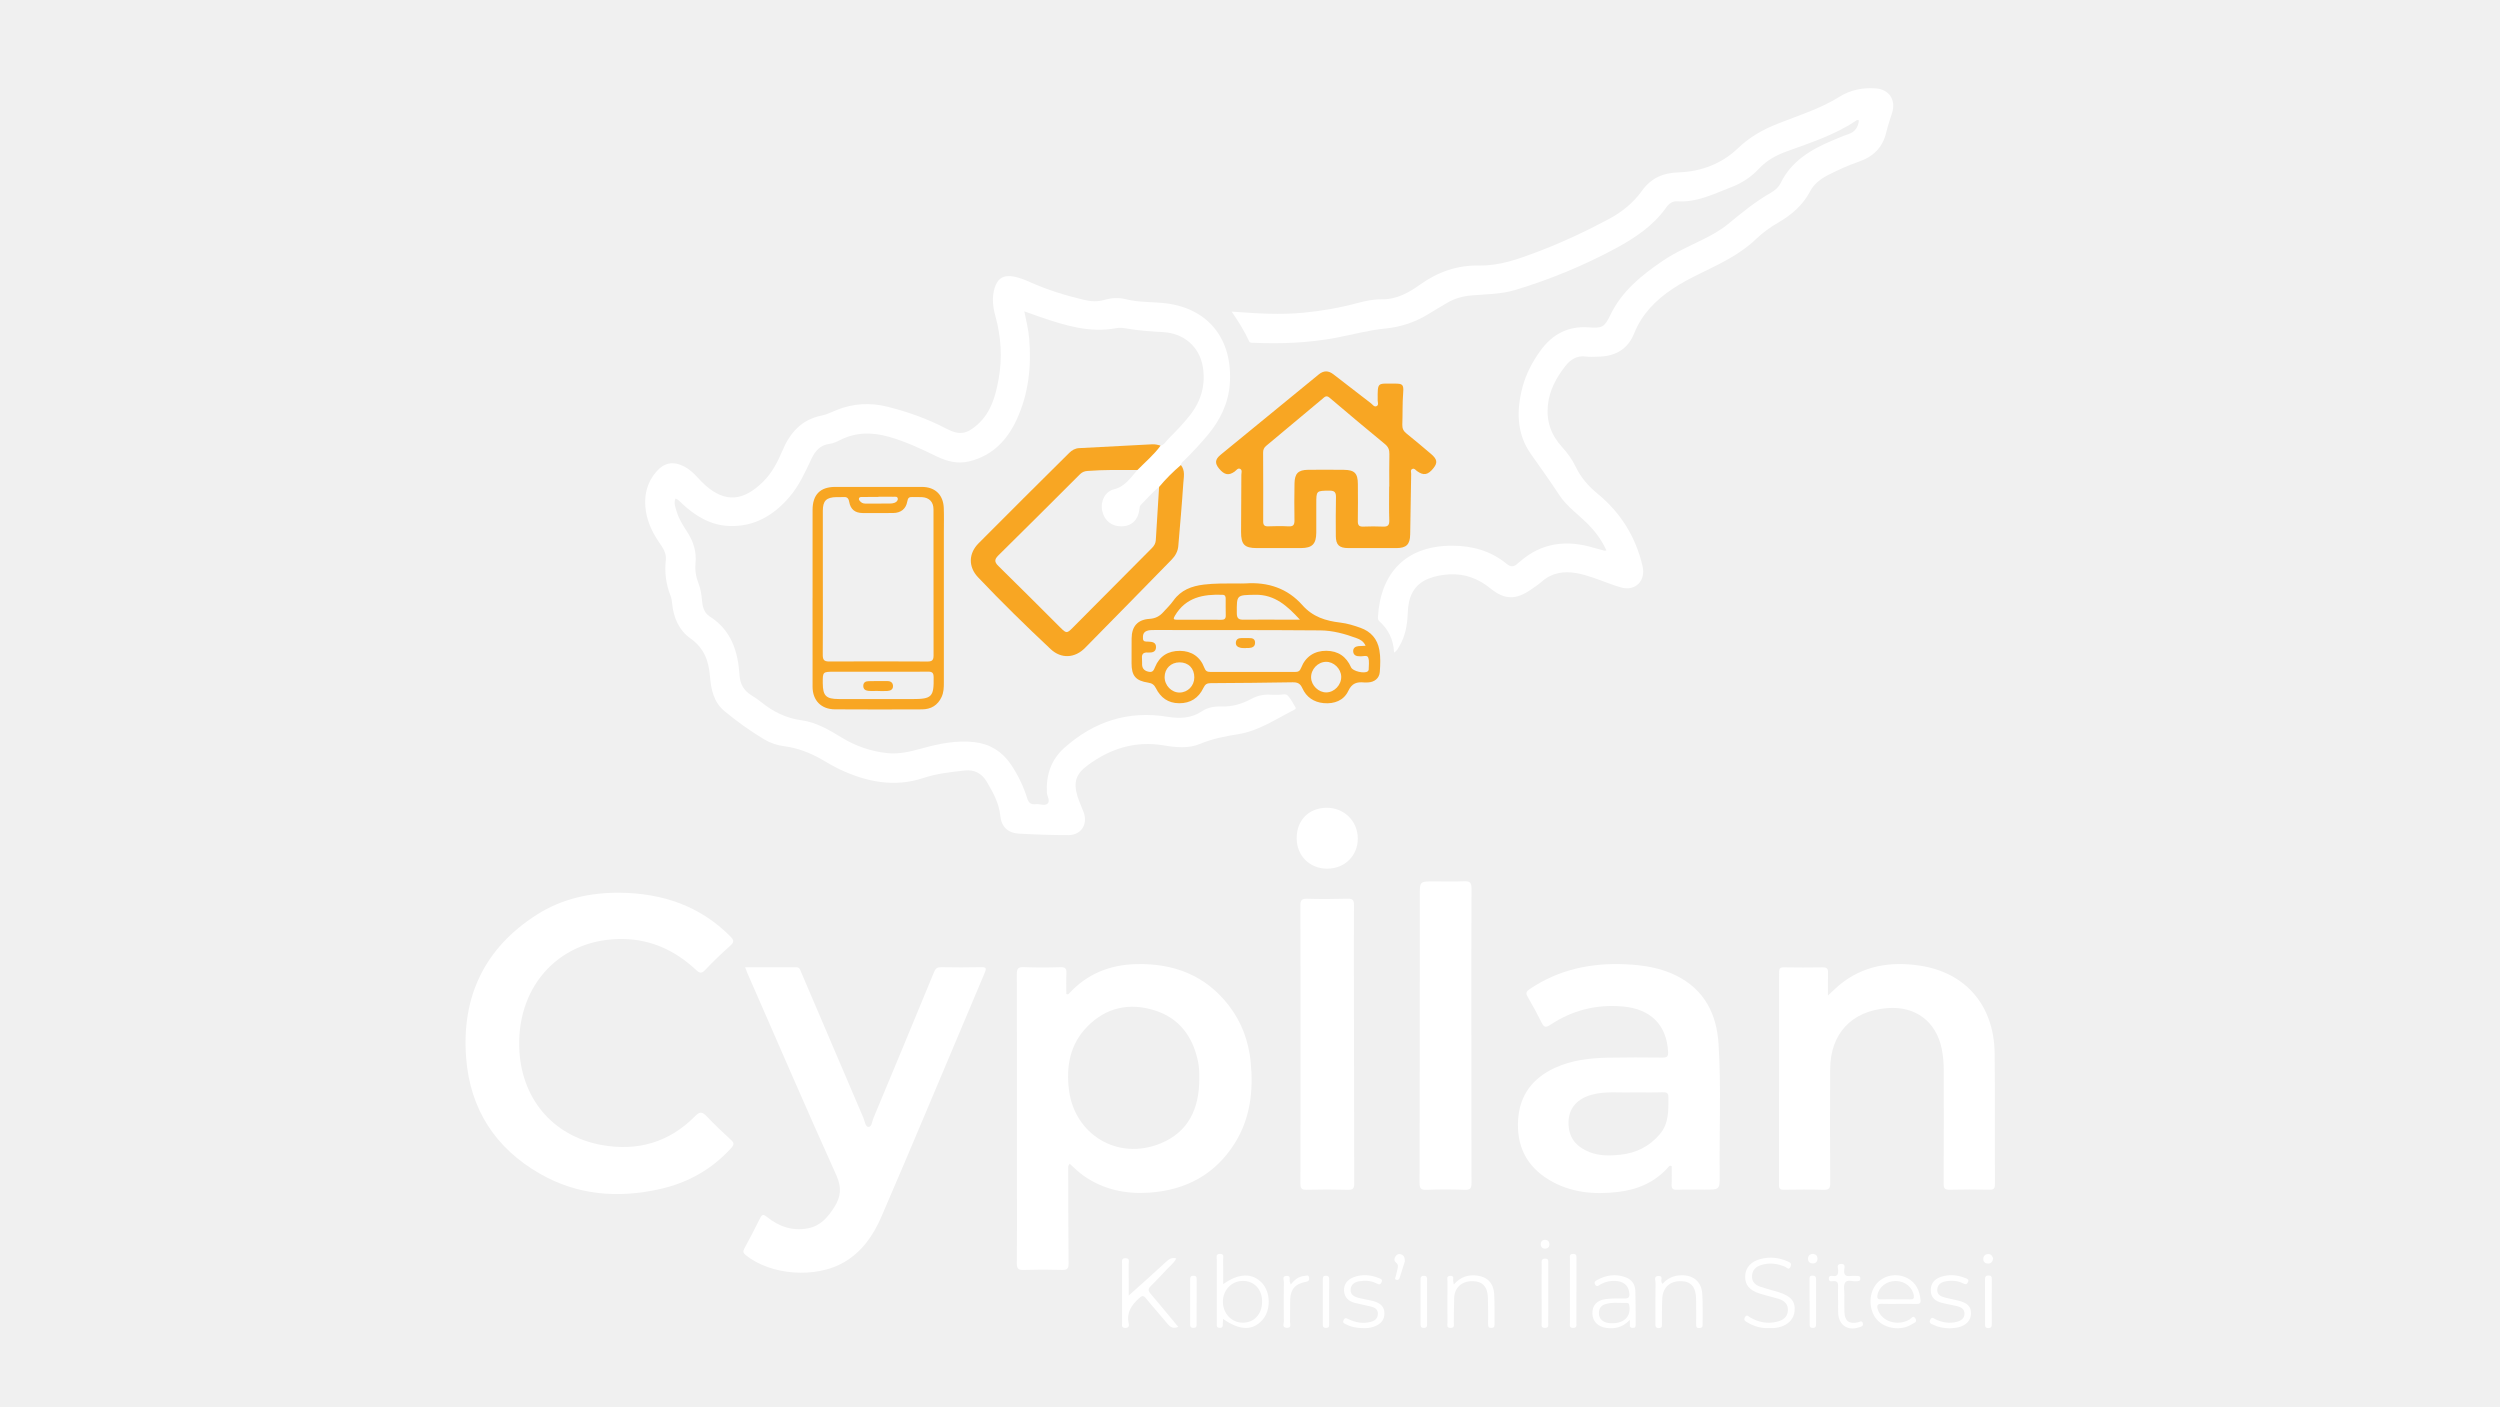
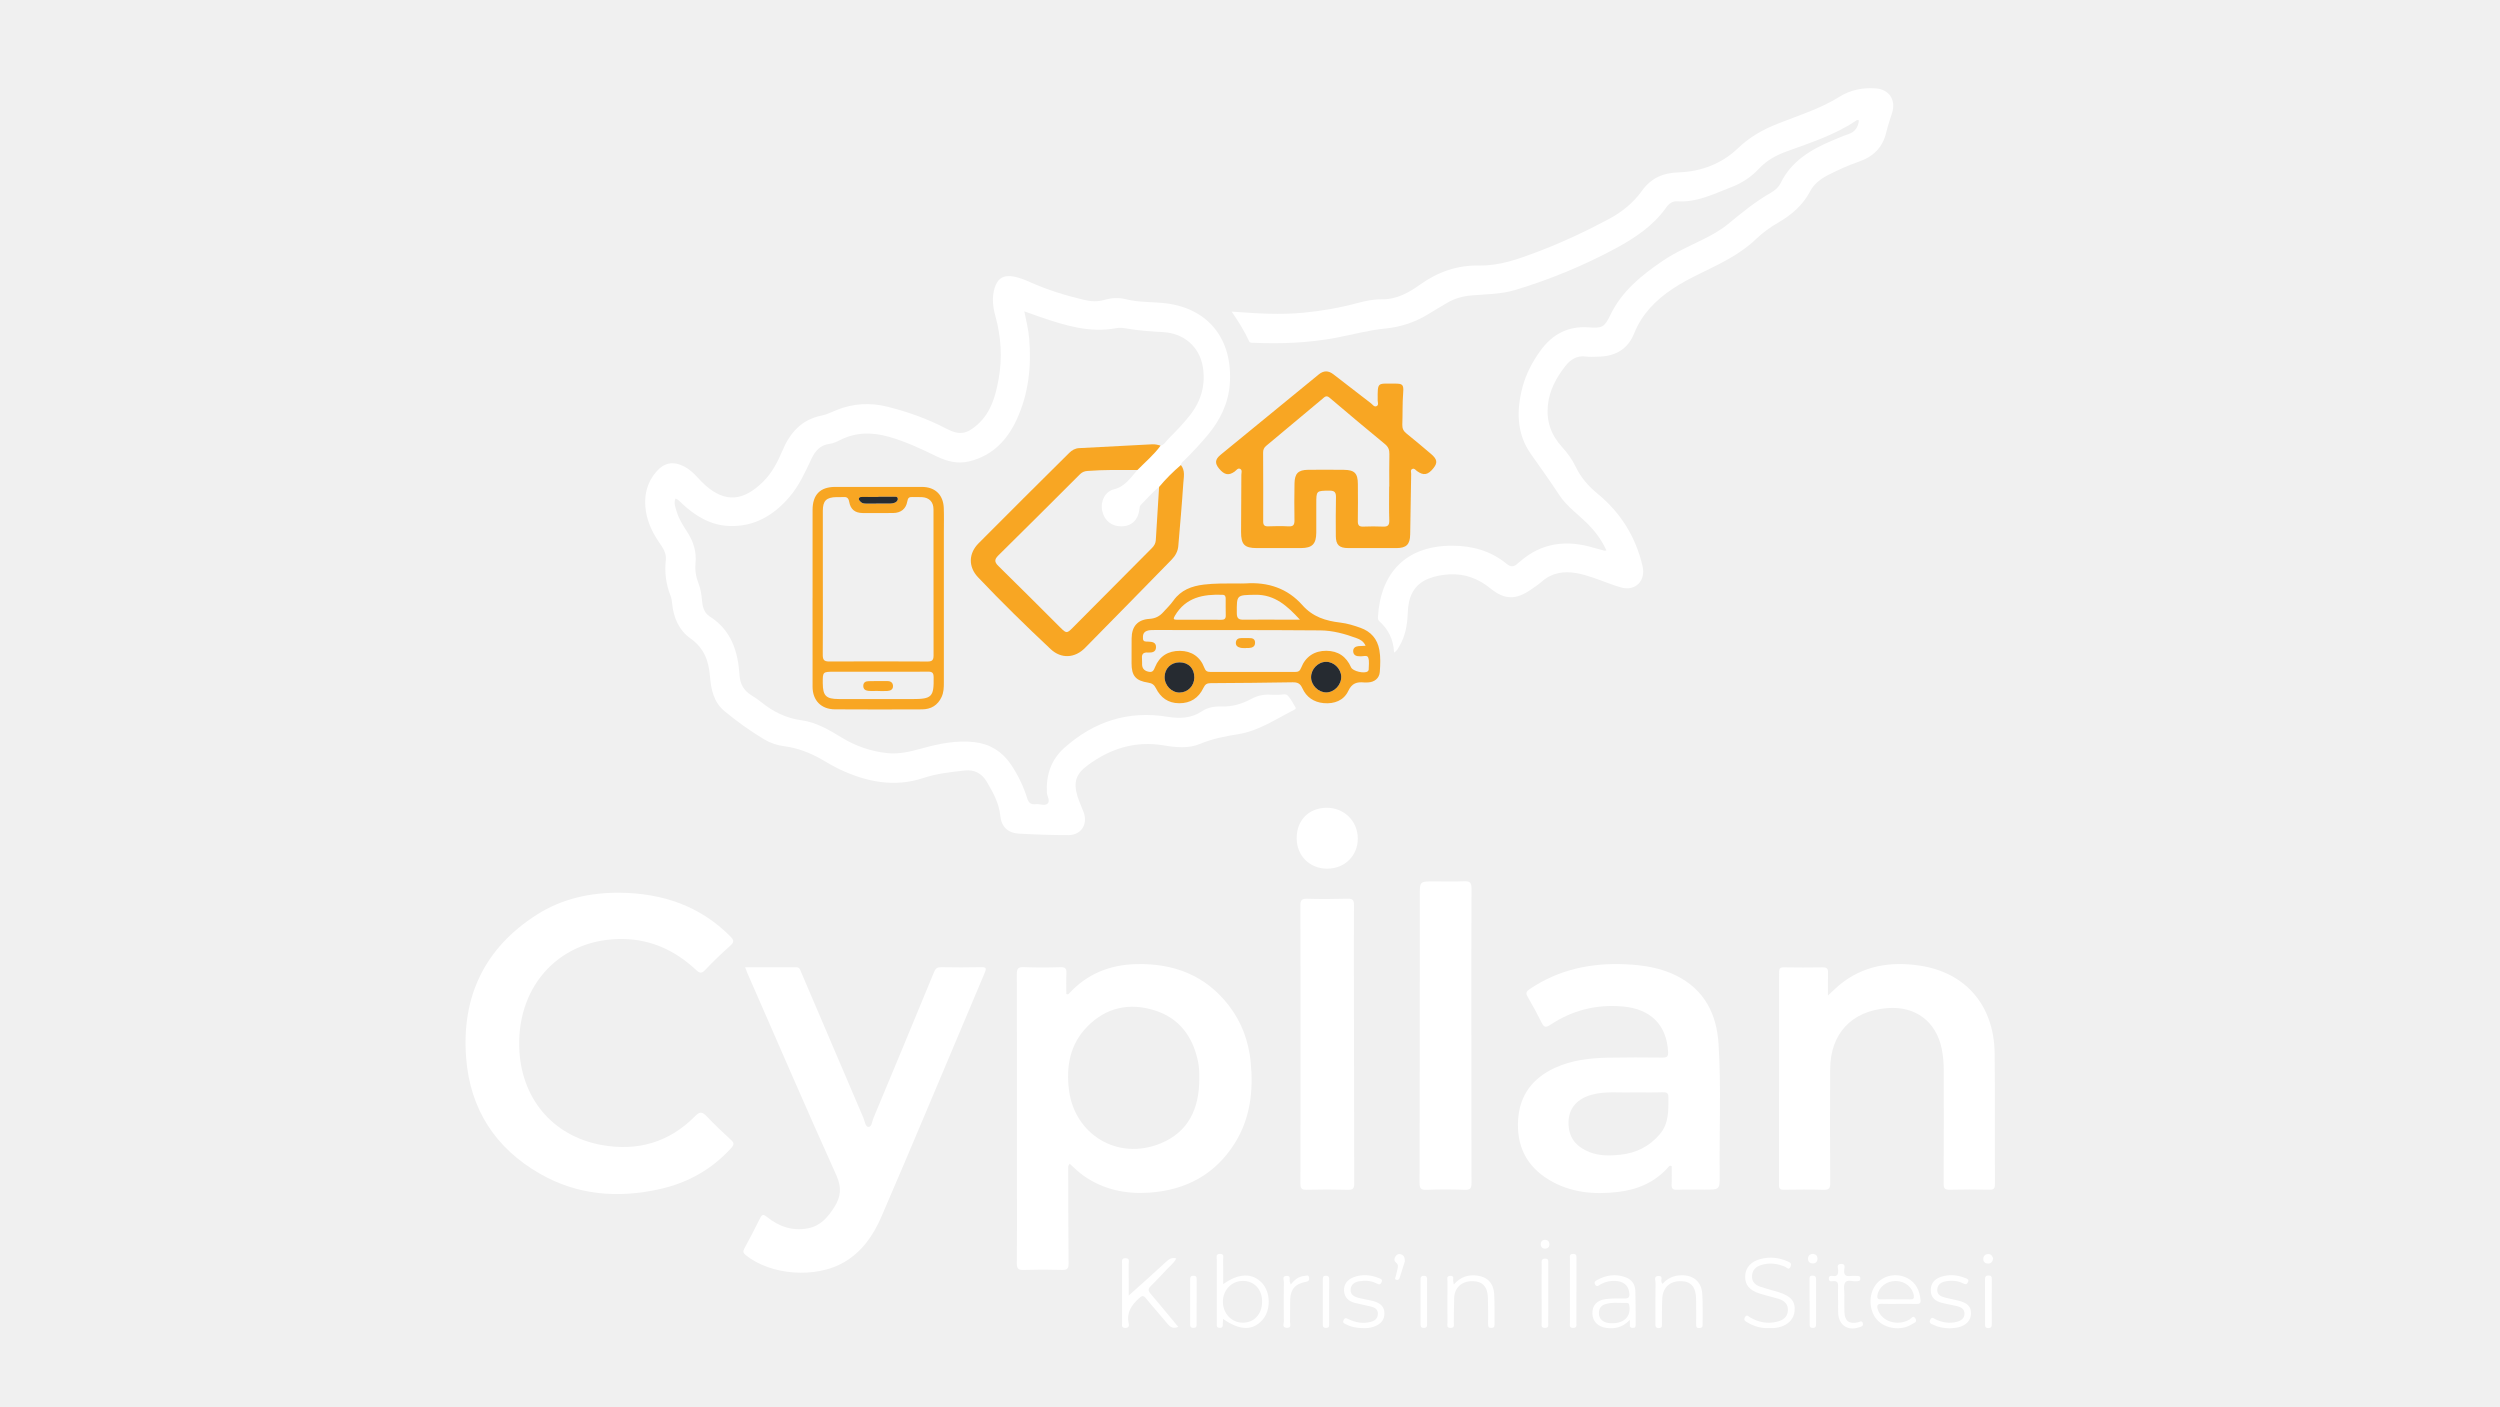
<svg xmlns="http://www.w3.org/2000/svg" xmlns:xlink="http://www.w3.org/1999/xlink" version="1.1" id="katman_1" x="0px" y="0px" viewBox="0 0 1920 1080" style="enable-background:new 0 0 1920 1080;" xml:space="preserve">
  <style type="text/css">
	.st0{clip-path:url(#SVGID_00000052814768678971550730000004149308733939752114_);}
	.st1{fill:#FFFFFF;}
	.st2{fill:#F8A623;}
- 	.st3{display:none;}
+ 	.st3{fill:#262B31;}
</style>
  <g>
    <defs>
      <rect id="SVGID_1_" x="217" y="-126" width="1486" height="1332" />
    </defs>
    <clipPath id="SVGID_00000035512638472552657190000016554265935211525045_">
      <use xlink:href="#SVGID_1_" style="overflow:visible;" />
    </clipPath>
    <g style="clip-path:url(#SVGID_00000035512638472552657190000016554265935211525045_);">
      <g>
        <path class="st1" d="M891.3,342.26c2.89-0.64,4.1-3.28,5.93-5.12c5.87-5.9,11.71-11.87,16.83-18.45     c8.51-10.95,11.98-23.34,9.69-37.04c-2.56-15.28-14.38-25.58-30.06-26.55c-9.64-0.59-19.27-1.15-28.8-2.86     c-2.43-0.43-5.07-0.7-7.46-0.24c-20.53,3.92-39.56-2.1-58.54-8.54c-3.88-1.32-7.72-2.74-12.21-4.34     c1.49,7.37,3.18,14.11,3.75,21.04c1.78,21.43-0.52,42.29-9.55,61.95c-7.33,15.95-18.67,27.83-36.46,32.21     c-8.93,2.2-17.17,0.02-25.11-3.83c-11.98-5.81-23.98-11.51-36.87-15.1c-12.63-3.52-24.92-3.6-36.92,2.42     c-2.66,1.33-5.51,2.73-8.39,3.08c-7.26,0.87-11.11,5.49-13.92,11.46c-4.83,10.24-9.47,20.63-16.91,29.32     c-12.03,14.07-26.87,22.89-45.91,22.31c-14.56-0.45-26.27-7.63-36.66-17.29c-1.43-1.33-2.59-3.06-5.01-3.79     c-1.43,3.53,0.01,6.77,0.95,9.93c1.72,5.8,4.99,10.87,8.24,15.9c4.67,7.22,7.08,15,6.26,23.66c-0.51,5.39,0.26,10.57,2.27,15.64     c1.67,4.19,2.32,8.65,2.7,13.15c0.41,4.79,1.62,9.53,5.85,12.21c16.7,10.58,21.79,26.94,22.98,45.25     c0.43,6.71,3.25,11.68,8.92,15.21c2.68,1.67,5.33,3.44,7.79,5.42c9.1,7.33,18.98,12.32,30.88,13.91     c11.34,1.51,21.26,7.42,30.97,13.33c10.67,6.5,22.2,10.48,34.65,11.86c9.33,1.03,18.11-1.18,27-3.64     c13.17-3.64,26.61-6.36,40.36-4.75c11.65,1.36,21.02,7.11,27.68,16.9c5.46,8.03,9.71,16.73,12.57,25.97     c1.18,3.81,2.93,5.2,6.66,4.75c3.1-0.37,6.99,1.67,9.15-0.5c2.11-2.11-0.49-5.61-0.62-8.55c-0.6-13.39,3.28-25.15,13.37-34.15     c22.67-20.23,48.97-28.9,79.31-23.91c9.27,1.52,18.18,1.28,26.4-4.23c4.39-2.94,9.63-3.87,14.83-3.68     c8.27,0.3,15.91-1.95,22.98-5.75c5.1-2.75,10.18-3.76,15.78-3.24c1.65,0.15,3.33-0.04,5,0.03c2.47,0.12,5.59-1.19,7.26,0.5     c2.5,2.52,4.07,5.98,5.98,9.07c0.54,0.87,0.12,1.4-0.81,1.87c-14.08,7.12-27.47,16.34-43.27,18.82     c-10.16,1.6-19.79,3.49-29.38,7.5c-8.64,3.61-18.5,2.63-27.69,1.08c-21.79-3.67-40.82,2.36-58.19,15.11     c-9.17,6.73-11.33,13-8.07,23.88c1.23,4.13,3.12,8.06,4.67,12.09c3.56,9.32-1.63,17.78-11.55,17.82     c-12.65,0.04-25.32-0.44-37.95-1.12c-8.51-0.46-13.57-5.16-14.42-13.71c-0.99-9.83-5.61-18.02-10.4-26.19     c-3.7-6.31-9.52-9.42-16.8-8.6c-10.7,1.2-21.35,2.25-31.79,5.74c-22.25,7.43-43.72,3.09-64.38-6.64     c-4.81-2.26-9.37-5.06-13.99-7.7c-8.91-5.08-18.31-8.7-28.53-10.03c-5.51-0.72-10.74-2.45-15.48-5.3     c-10.71-6.45-20.89-13.7-30.5-21.69c-8.36-6.95-10.31-16.88-11.13-26.94c-0.97-11.84-4.6-21.57-14.98-28.89     c-8.74-6.16-12.93-15.83-14.05-26.61c-0.21-1.98-0.41-4.04-1.13-5.86c-3.57-8.99-4.82-18.19-3.71-27.85     c0.6-5.23-2.45-9.51-5.31-13.67c-5.66-8.22-9.58-17.14-10.41-27.19c-0.81-9.87,1.64-18.82,8.1-26.49     c6.23-7.39,13.24-8.75,21.81-4.29c3.9,2.03,7.06,4.96,10.02,8.16c2.15,2.32,4.31,4.66,6.7,6.71     c14.68,12.58,28.4,12.05,43.95-3.39c6.66-6.62,11.02-15.02,14.66-23.65c5.83-13.83,14.71-23.96,30.22-27.02     c3.86-0.76,7.51-2.65,11.21-4.15c12.94-5.27,26.1-5.96,39.63-2.54c15.55,3.92,30.53,9.27,44.75,16.72     c9.95,5.22,15.63,4.42,24.01-3.07c10.45-9.35,13.91-22.01,16.26-35.07c2.93-16.32,1.87-32.47-2.54-48.45     c-1.92-6.96-2.71-14.05-0.61-21.18c2.24-7.58,6.88-10.45,14.66-9.02c4.45,0.82,8.61,2.52,12.71,4.36     c13.41,5.98,27.37,10.27,41.64,13.63c5.11,1.2,10.12,1.45,15.27-0.04c5.5-1.59,11.15-1.91,16.79-0.48     c10.1,2.55,20.52,1.84,30.74,3.12c32.45,4.06,51.38,27.68,48.85,62.04c-1.1,14.91-7.51,27.8-17.02,39.2     c-5.45,6.53-11.28,12.71-17.28,18.73c-1.26,1.26-3,2.21-3.27,4.26c-6.04,5.16-11.65,10.76-16.75,16.86     c-5.19,3.96-9.28,9.03-13.89,13.58c-1.02,1.01-1.07,2.33-1.23,3.68c-0.9,7.87-5.89,12.68-13.25,12.9     c-7.91,0.25-13.69-4.33-15.33-12.12c-1.46-6.96,2.21-14.64,9.07-16.31c8.65-2.11,12.75-8.98,18-14.78     C879.53,354.8,886.22,349.29,891.3,342.26z" />
        <path class="st1" d="M1070.65,501.24c-0.45-10.03-4.31-17.89-11.37-24.16c-0.9-0.8-1.09-1.92-1.02-3.19     c1.95-33.92,21.47-54.98,57.39-54.79c15.17,0.08,29.35,4.01,41.31,13.83c3.29,2.7,5.78,2.59,8.6-0.2     c0.47-0.47,1.06-0.81,1.56-1.25c16.88-14.89,36.15-17.03,57.03-10.74c2.7,0.81,5.44,1.51,8.17,2.22     c0.28,0.07,0.63-0.12,1.36-0.28c-3.66-8.2-8.94-15.09-15.25-21.24c-3.1-3.02-6.36-5.89-9.59-8.77     c-4.24-3.79-8.3-7.83-11.38-12.56c-6.99-10.73-14.48-21.1-21.84-31.57c-10.99-15.63-11.02-33.53-6.3-51.33     c2.69-10.15,7.65-19.53,13.87-28.07c9.08-12.45,21.15-18.91,36.88-17.72c10.5,0.8,12.24-0.24,16.63-9.42     c8.84-18.46,24.13-30.69,40.51-41.82c9.53-6.48,20.12-11.04,30.4-16.15c6.88-3.42,13.6-7.08,19.55-11.97     c10.42-8.57,20.82-17.15,32.6-23.87c3.21-1.83,6.17-4.3,7.79-7.61c8.35-17.07,23.41-25.83,39.98-32.79     c3.99-1.67,7.96-3.42,12.05-4.77c5.26-1.73,7.48-5.46,8.08-10.56c-1.3-0.74-2.08,0.11-2.85,0.62     c-15.98,10.62-34.1,16.45-51.89,22.92c-8.3,3.01-15.76,6.83-21.86,13.38c-5.86,6.28-12.98,11.11-20.96,14.18     c-13.58,5.22-26.79,12.07-42.07,11.05c-3.58-0.24-6.34,1.83-8.36,4.7c-9.99,14.15-23.91,23.37-38.85,31.44     c-24.53,13.25-50.16,23.77-76.82,31.87c-11.15,3.39-22.69,3.28-34.1,4.29c-6.79,0.6-13.04,2.39-18.84,5.9     c-4.41,2.67-8.94,5.17-13.29,7.92c-10.44,6.6-21.58,10.38-34.08,11.61c-12.52,1.23-24.82,4.61-37.23,6.98     c-21.05,4.01-42.31,4.87-63.67,3.94c-1.31-0.06-2.83,0.24-3.52-1.27c-3.57-7.84-8.17-15.1-13.33-22.69     c19,1.44,37.09,2.61,55.26,0.85c14.12-1.37,28.01-3.8,41.69-7.5c6.12-1.65,12.26-2.88,18.68-2.8     c11.24,0.14,20.55-5.2,29.27-11.43c13.6-9.7,28.45-14.82,45.26-14.51c15.63,0.28,30.05-4.97,44.42-10.41     c18.86-7.14,37.06-15.65,54.84-25.15c10.18-5.44,18.87-12.35,25.63-21.77c6.92-9.67,15.85-13.81,28.4-14.22     c16.78-0.55,32.86-6.5,45.28-18.44c9.02-8.67,19.16-14.38,30.66-18.93c16.03-6.35,32.63-11.44,47.45-20.71     c8.38-5.24,17.91-7.13,27.78-6.4c10.29,0.75,15.62,8.79,12.63,18.6c-1.55,5.08-3.37,10.11-4.57,15.27     c-2.73,11.69-10.2,18.73-21.21,22.48c-8.05,2.75-15.75,6.29-23.31,10.14c-5.74,2.93-10.81,6.67-13.88,12.51     c-5.63,10.71-14.37,18.21-24.64,24.14c-6.09,3.52-11.75,7.59-16.82,12.46c-12.47,12-27.9,19.16-43.16,26.62     c-7.18,3.51-14.24,7.19-20.92,11.64c-13.05,8.68-23.68,19.42-29.6,34.21c-5.15,12.86-15.15,17.87-28.31,17.99     c-2.83,0.03-5.71,0.31-8.49-0.09c-7.15-1.02-12.17,2.16-16.3,7.53c-6.79,8.82-12.01,18.27-13.19,29.66     c-1.28,12.39,2.39,22.99,10.72,32.09c4.3,4.7,7.97,9.83,10.74,15.57c3.92,8.11,9.66,14.71,16.57,20.38     c17.87,14.66,29.44,33.21,34.67,55.76c2.59,11.16-5.47,19.44-16.53,16.32c-7.34-2.07-14.39-5.15-21.63-7.58     c-4.09-1.37-8.26-2.66-12.5-3.4c-9.75-1.72-18.88-0.43-26.67,6.45c-2.61,2.3-5.57,4.22-8.45,6.22     c-11.45,7.93-20.13,7.9-30.92-0.85c-9.36-7.58-19.7-11.58-31.77-10.89c-5.35,0.3-10.58,1.24-15.58,3.17     c-12,4.61-15.87,14.47-16.28,26.18c-0.33,9.31-1.8,18.2-6.7,26.28C1073.58,498.09,1073.04,499.74,1070.65,501.24z" />
        <path class="st1" d="M821.59,893.81c-1.6,1.46-1.2,3.03-1.2,4.47c0.05,23.99,0.05,47.97,0.28,71.96     c0.04,3.85-0.93,5.17-4.97,5.05c-9.82-0.29-19.66-0.28-29.48,0.02c-4.08,0.13-5.35-0.91-5.3-5.16c0.23-19.82,0.1-39.65,0.1-59.47     c0-54.14,0.06-108.28-0.1-162.42c-0.01-4.41,1.03-5.67,5.48-5.49c9.31,0.38,18.66,0.33,27.98,0.03c3.89-0.12,4.83,1.18,4.63,4.81     c-0.29,5.28-0.07,10.6-0.07,15.74c0.96,0.52,1.49,0.33,2-0.23c13.96-15.29,31.64-22.25,52-22.69     c28.61-0.62,52.97,8.65,70.86,31.88c9.78,12.7,15.15,27.33,16.72,43.18c2.18,21.99-0.18,43.34-12.22,62.51     c-15.12,24.07-37.59,36-65.57,37.95c-18.1,1.26-35.09-2.29-50.27-12.79C828.5,900.42,825.12,897.01,821.59,893.81z      M921.05,828.94c0.1-4.88-0.07-9.68-1.12-14.44c-4.12-18.8-14.48-32.66-33.11-38.52c-19.47-6.13-37.38-2.32-51.89,12.55     c-13.21,13.54-16.21,30.4-13.96,48.58c4.2,33.92,37.12,54.65,70.36,41.03C912.81,869.34,921,851.28,921.05,828.94z" />
        <path class="st1" d="M476.1,685.62c32.57,0.38,61.46,10,84.88,33.63c2.65,2.67,3.04,4.22-0.03,6.95     c-6.71,5.98-13.22,12.23-19.41,18.75c-2.84,2.99-4.32,2.42-7.01-0.08c-15.66-14.59-34-23.3-55.65-23.71     c-47.4-0.89-81.31,34.21-80.13,82.66c0.95,39.09,25.21,68.63,63.31,75.55c27.44,4.98,51.96-1.99,71.8-22.19     c3.79-3.85,5.6-3.22,8.81,0.11c6,6.24,12.24,12.28,18.66,18.09c2.63,2.38,2.51,3.8,0.24,6.3     c-14.94,16.46-33.38,26.75-54.95,31.57c-32.02,7.15-63.07,4.72-91.86-11.77c-34.33-19.66-53.78-49.62-56.78-89.2     c-3.56-47.05,14.26-84.25,54.28-109.79C431.52,690.19,453.25,685.44,476.1,685.62z" />
        <path class="st1" d="M1283.86,895.53c-1.37-0.52-1.86-0.03-2.28,0.46c-10.25,11.86-23.73,17.63-38.83,19.42     c-18.5,2.18-36.63,0.63-53.1-9.3c-17.57-10.6-25.15-26.45-23.7-46.66c1.34-18.72,11.32-31.49,28.07-39.27     c12.96-6.02,26.84-7.6,40.88-7.88c13.98-0.28,27.98-0.22,41.97-0.07c3.56,0.04,4.43-0.96,4.23-4.54     c-1.17-20.6-13.35-32.8-34.69-34.71c-20.35-1.82-39.02,2.92-55.95,14.19c-3.59,2.39-4.86,1.54-6.55-1.88     c-3.31-6.7-6.88-13.3-10.67-19.75c-1.68-2.86-1.08-4.12,1.53-5.88c22.43-15.2,47.41-20.34,74.04-19.08     c13.22,0.63,26.15,2.62,38.2,8.52c21.94,10.74,31.42,29.63,32.85,52.77c2.07,33.42,0.49,66.93,0.85,100.39     c0.12,11.36,0.03,11.36-11.3,11.38c-7.16,0.01-14.33-0.17-21.48,0.1c-3.42,0.13-4.28-1.09-4.12-4.27     C1284.04,904.82,1283.86,900.16,1283.86,895.53z M1254.14,838.94c-9.73,0.47-20.95-1.16-31.9,1.88     c-12.69,3.52-18.97,12.51-17.39,25.25c1.19,9.62,7.29,15.35,15.9,18.75c7.65,3.02,15.7,2.87,23.65,2.02     c12-1.29,22.18-6.22,30.21-15.62c7.2-8.44,6.72-18.34,6.73-28.35c0-3.41-1.14-4.13-4.35-4.01     C1269.83,839.12,1262.67,838.94,1254.14,838.94z" />
        <path class="st1" d="M572.25,742.87c13.4,0,26.34,0.04,39.28-0.03c2.5-0.01,2.89,1.77,3.59,3.41     c15.99,37.45,31.96,74.9,48,112.33c1.08,2.51,1.42,6.88,3.86,6.91c2.58,0.03,2.78-4.33,3.82-6.81     c15.63-37.42,31.2-74.86,46.64-112.35c1.18-2.87,2.74-3.56,5.58-3.52c10.16,0.15,20.33,0.24,30.48-0.02     c4.24-0.11,4.09,1.2,2.72,4.43c-14.66,34.58-29.17,69.23-43.79,103.82c-11.78,27.86-23.5,55.75-35.55,83.49     c-6.2,14.26-14.76,26.77-28.67,34.88c-21.66,12.62-56.32,10.11-75.51-5.54c-1.88-1.53-2.29-2.73-1.08-4.97     c4.21-7.74,8.3-15.55,12.19-23.46c1.5-3.04,2.69-2.86,5.09-0.91c9.22,7.44,19.63,11.09,31.59,8.83     c9.66-1.83,15.34-8.52,20.31-16.37c5.05-7.98,5.71-15.07,1.54-24.33c-23.23-51.51-45.62-103.4-68.29-155.17     C573.46,746.15,572.98,744.76,572.25,742.87z" />
        <path class="st1" d="M1403.88,764.56c3.66-3.4,5.96-5.74,8.48-7.84c18.2-15.19,39.55-18.51,62.07-15.12     c35.46,5.34,57.07,30.83,57.46,67.44c0.36,33.48,0.06,66.97,0.2,100.46c0.01,3.33-0.96,4.25-4.21,4.19     c-10.16-0.18-20.33-0.24-30.48,0.03c-3.81,0.1-4.71-1.07-4.69-4.77c0.16-28.82,0.1-57.64,0.1-86.46c0-5.67-0.41-11.31-1.54-16.88     c-4.31-21.21-20.28-33.14-41.96-31.37c-27.26,2.22-43.52,19.4-43.74,46.8c-0.23,29.15-0.14,58.31,0.04,87.46     c0.03,4.08-0.92,5.41-5.15,5.28c-10.15-0.31-20.32-0.19-30.48-0.05c-2.8,0.04-3.72-0.75-3.72-3.64     c0.1-54.48,0.13-108.95,0.09-163.43c0-2.74,0.66-3.79,3.6-3.74c9.99,0.17,19.99,0.17,29.99,0.01c3.12-0.05,4.07,1.11,3.99,4.06     C1403.77,752.37,1403.88,757.77,1403.88,764.56z" />
        <path class="st1" d="M1130.03,794.95c0,37.82-0.06,75.65,0.09,113.47c0.02,4-0.76,5.5-5.1,5.35c-9.82-0.34-19.67-0.4-29.48,0.02     c-4.69,0.2-5.33-1.46-5.32-5.63c0.16-73.48,0.17-146.96,0.19-220.44c0-10.82-0.03-10.82,10.89-10.82     c7.66,0,15.34,0.26,22.99-0.08c4.44-0.2,5.87,0.92,5.84,5.66c-0.22,37.49-0.12,74.98-0.12,112.47     C1130.01,794.95,1130.02,794.95,1130.03,794.95z" />
        <path class="st2" d="M981.71,420.93c-5.5,0-11,0.02-16.49,0c-9.41-0.02-12.1-2.71-12.08-12.31c0.04-14.65,0.18-29.31,0.22-43.96     c0-1.56,0.86-3.65-0.91-4.55c-1.82-0.92-2.91,1.11-4.19,2.02c-4.6,3.28-7.89,2.7-11.96-2.19c-3.38-4.07-3.27-7.05,1.13-10.67     c25.07-20.62,50.25-41.12,75.36-61.7c3.82-3.13,7.46-3.06,11.28-0.09c9.59,7.46,19.21,14.89,28.86,22.27     c1.26,0.96,2.37,2.95,4.17,2.22c1.95-0.79,0.97-2.95,0.96-4.46c-0.11-14.85-0.2-12.72,13.03-12.89c6.09-0.08,7.05,0.7,6.55,7     c-0.65,8.15-0.34,16.3-0.66,24.44c-0.12,2.97,0.86,4.99,3.15,6.83c6.35,5.11,12.59,10.38,18.81,15.66     c4.87,4.14,5.29,6.76,1.96,10.98c-4.19,5.31-7.64,5.91-12.68,2.23c-1.04-0.76-1.95-2.22-3.39-1.68c-1.89,0.7-1.02,2.59-1.05,3.94     c-0.3,15.48-0.53,30.95-0.76,46.43c-0.11,7.66-2.9,10.47-10.65,10.49c-12.33,0.04-24.66,0.04-36.99-0.02     c-6.89-0.03-9.41-2.47-9.47-9.27c-0.07-9.83-0.1-19.66,0.11-29.49c0.08-3.71-0.73-5.4-4.94-5.35     c-10.19,0.12-10.18-0.09-10.17,10.27c0.01,7.33,0.05,14.66-0.01,21.99c-0.06,8.73-3.13,11.81-11.69,11.85     C993.38,420.95,987.54,420.93,981.71,420.93z M1066.87,373.69c0.04,0,0.07,0,0.11,0c0-8.32-0.14-16.65,0.07-24.97     c0.08-3.29-0.87-5.57-3.45-7.69c-14.24-11.74-28.43-23.57-42.46-35.56c-2.58-2.21-3.86-0.54-5.43,0.77     c-14.43,12.04-28.81,24.14-43.27,36.16c-1.7,1.42-2.38,2.97-2.37,5.15c0.08,17.65,0.13,35.3,0.06,52.95     c-0.01,2.85,1.02,3.81,3.81,3.72c5.16-0.16,10.34-0.29,15.48,0.02c3.8,0.23,4.82-1.11,4.73-4.8c-0.22-9.32-0.09-18.65,0.03-27.97     c0.1-7.83,2.78-10.58,10.48-10.66c9.16-0.1,18.31-0.08,27.47,0.02c8.17,0.08,10.68,2.68,10.71,10.87     c0.04,9.49,0.15,18.98-0.03,28.47c-0.06,3.31,1.04,4.39,4.28,4.26c4.99-0.21,9.99-0.22,14.98,0c3.56,0.15,5.03-0.84,4.9-4.74     C1066.67,391.02,1066.87,382.35,1066.87,373.69z" />
        <path class="st1" d="M998.79,802.01c0-35.48,0.06-70.95-0.09-106.43c-0.02-4.04,0.86-5.47,5.16-5.34     c10.32,0.31,20.65,0.24,30.97-0.04c3.9-0.11,5.06,0.91,5.03,4.93c-0.18,23.15-0.06,46.3-0.04,69.45     c0.05,48.12,0.07,96.25,0.21,144.37c0.01,3.53-0.77,4.93-4.69,4.82c-10.65-0.3-21.32-0.29-31.97-0.02     c-3.87,0.1-4.66-1.17-4.65-4.81C998.84,873.3,998.79,837.66,998.79,802.01z" />
        <path class="st2" d="M891.3,342.26c-5.08,7.03-11.77,12.54-17.76,18.71c-12.81-0.04-25.62-0.27-38.41,0.72     c-2.26,0.18-4.07,0.89-5.72,2.54c-20.85,20.82-41.69,41.65-62.68,62.34c-3.09,3.05-3.12,5.02,0.02,8.1     c16.05,15.72,31.89,31.65,47.81,47.5c4.37,4.34,4.88,4.35,9.2,0c20.3-20.43,40.57-40.88,60.92-61.27     c1.75-1.76,2.82-3.62,2.98-6.07c0.84-13.6,1.68-27.2,2.52-40.81c5.1-6.1,10.7-11.7,16.75-16.86c3.46,4.27,2.15,9.32,1.85,13.97     c-1.05,16.09-2.49,32.16-3.85,48.23c-0.35,4.14-2.3,7.58-5.19,10.53c-22.15,22.59-44.23,45.25-66.47,67.74     c-7.83,7.91-18.27,8.49-26.39,0.87c-19.06-17.89-37.77-36.17-55.75-55.15c-7.54-7.96-7.34-18.26,0.35-26.03     c23.08-23.32,46.43-46.37,69.7-69.51c2.06-2.05,4.55-3.48,7.49-3.64c18.76-1.02,37.53-1.97,56.29-2.95     C887.14,341.11,889.23,341.6,891.3,342.26z" />
        <path class="st2" d="M949.11,448.08c2.5,0,5.01,0.15,7.49-0.02c17.12-1.18,32.19,3.76,43.6,16.66     c8.03,9.08,17.97,12.12,29.28,13.45c5.22,0.62,10.42,2.22,15.4,4.01c7.91,2.84,12.93,8.44,14.46,16.96     c1.02,5.64,0.75,11.3,0.34,16.91c-0.36,4.92-4.17,7.88-9.13,8.05c-1,0.03-2.01,0.1-3,0.01c-5.48-0.5-9.25,0.54-12.07,6.53     c-3.45,7.32-10.72,10.13-18.92,9.36c-7.57-0.71-13.28-4.63-16.34-11.44c-1.68-3.75-3.8-4.62-7.56-4.56     c-20.97,0.36-41.95,0.55-62.92,0.66c-2.91,0.01-4.25,0.98-5.53,3.67c-3.67,7.7-9.86,11.81-18.66,11.76     c-8.47-0.05-14.22-4.35-17.79-11.52c-1.4-2.81-3.09-3.85-5.92-4.29c-9.7-1.5-12.81-5.23-12.81-15c0-6.33-0.02-12.66,0.05-18.99     c0.1-9.23,4.59-14.43,13.76-15c4.4-0.28,7.63-1.95,10.41-5.01c2.69-2.95,5.61-5.75,7.91-8.99c5.79-8.16,14.02-11.2,23.49-12.34     C932.81,447.98,940.96,448.12,949.11,448.08z M1048.77,495.96c-1.56-3.51-4.18-4.83-6.72-5.78c-9.07-3.38-18.5-5.97-28.13-6.04     c-42.45-0.34-84.9-0.25-127.35-0.28c-1.98,0-3.97-0.06-5.9,0.71c-2.74,1.09-2.98,3.34-2.89,5.75c0.1,2.77,2.27,2.38,4.04,2.45     c2.99,0.11,6.1,0.43,6,4.31c-0.09,3.84-3.24,4.24-6.2,4.05c-3.48-0.23-4.94,1.12-4.57,4.61c0.17,1.65-0.03,3.33,0.09,4.99     c0.23,3.16,2.24,4.61,5.15,5.2c3.08,0.63,3.86-1.33,4.82-3.69c3.37-8.28,9.98-12.45,19.13-12.39c8.83,0.06,15.58,4.59,18.69,13     c0.94,2.54,2.27,3.21,4.75,3.2c21.64-0.06,43.28-0.05,64.93,0.01c2.49,0.01,3.7-0.71,4.69-3.24     c3.35-8.59,10.29-13.07,19.31-13.01c9.14,0.06,15.39,4.47,19.03,12.75c1.3,2.95,10.42,5.1,12.84,2.97     c0.34-0.3,0.67-0.83,0.67-1.26c-0.01-3.15,0.67-6.6-0.41-9.35c-0.84-2.13-4.25-0.57-6.48-0.92c-0.33-0.05-0.67-0.01-1-0.03     c-2.33-0.11-3.86-1.35-4.01-3.62c-0.18-2.64,1.58-3.87,4.03-4.13C1044.9,496.07,1046.55,496.07,1048.77,495.96z M998.35,475.91     c-9.58-10.39-19.25-19.41-34.32-19.12c-14.4,0.28-14.24-0.18-14.16,14.18c0.02,4.17,1.63,5.01,5.33,4.96     c10.96-0.16,21.93-0.03,32.9-0.02C991.5,475.92,994.93,475.91,998.35,475.91z M920.82,475.96c5.64,0,11.28-0.08,16.92,0.04     c2.47,0.05,3.71-0.68,3.64-3.34c-0.11-4.31-0.04-8.62-0.06-12.92c-0.01-1.62-0.35-2.86-2.44-2.94     c-14.75-0.54-28.11,1.9-36.5,15.99c-1.39,2.34-1.41,3.2,1.51,3.18C909.54,475.93,915.18,475.95,920.82,475.96z M917.23,520.35     c0.07-7.01-4.48-11.68-11.36-11.66c-6.6,0.02-11.38,4.71-11.44,11.23c-0.06,6.46,5.33,12.05,11.54,11.96     C912.24,531.79,917.16,526.75,917.23,520.35z M1018.32,508.28c-6.29,0.14-11.59,5.78-11.4,12.14     c0.18,6.05,5.73,11.43,11.73,11.35c6.2-0.08,11.6-5.84,11.41-12.17C1029.86,513.51,1024.31,508.15,1018.32,508.28z" />
        <path class="st2" d="M624.05,459.02c0-22.48-0.02-44.96,0.01-67.44c0.02-11.68,5.84-17.61,17.38-17.63     c22.15-0.05,44.3-0.03,66.45-0.01c10.22,0.01,16.53,5.96,16.93,16.19c0.24,6.15,0.06,12.31,0.06,18.47c0,38.62,0,77.24,0,115.86     c0,3.67-0.13,7.3-1.71,10.75c-2.96,6.48-8.2,9.55-15.06,9.58c-22.31,0.11-44.63,0.11-66.95-0.02     c-10.48-0.06-17.08-6.82-17.11-17.3c-0.07-22.81-0.02-45.63-0.02-68.44C624.03,459.02,624.04,459.02,624.05,459.02z      M631.95,446.77c0,18.65,0.08,37.31-0.07,55.96c-0.03,3.7,0.74,5.33,4.91,5.3c25.15-0.16,50.3-0.1,75.45,0.02     c3.35,0.02,4.74-0.87,4.73-4.47c-0.08-37.48-0.01-74.95-0.05-112.43c-0.01-5.67-3.26-9-8.84-9.35c-2.49-0.15-5,0.05-7.49-0.08     c-2.45-0.13-3.33,0.74-3.77,3.31c-0.99,5.8-4.95,8.89-10.8,8.96c-7.83,0.09-15.66,0.08-23.48,0.02     c-5.82-0.05-9.33-2.74-10.37-8.66c-0.55-3.11-1.97-3.82-4.68-3.61c-1.66,0.13-3.33,0.01-5,0.04     c-7.88,0.14-10.55,2.78-10.56,10.52C631.92,410.46,631.93,428.62,631.95,446.77z M674.72,515.89c-11.31,0-22.63,0-33.94,0     c-8.97,0-8.97,0-8.89,8.95c0.09,9.55,2.54,12,12.23,12.02c18.8,0.03,37.6,0.03,56.4,0.03c15.25,0,16.78-1.68,16.51-16.89     c-0.06-3.36-1.19-4.2-4.37-4.16C700.01,515.98,687.36,515.89,674.72,515.89z M674.61,381.49c0,0.05,0,0.1,0,0.16     c-4.16,0-8.33-0.04-12.49,0.03c-0.93,0.01-2.17-0.04-2.46,1.18c-0.26,1.08,0.63,1.82,1.32,2.54c1.28,1.33,2.96,1.38,4.64,1.37     c6-0.01,11.99,0.01,17.99-0.05c1.14-0.01,2.35-0.17,3.4-0.57c1.47-0.56,2.76-1.77,2.46-3.37c-0.32-1.66-2.11-1.24-3.36-1.26     C682.28,381.45,678.45,381.49,674.61,381.49z" />
        <path class="st1" d="M1019.27,667.14c-13.42,0.01-23.37-9.89-23.42-23.29c-0.05-13.89,9.23-23.36,23.01-23.48     c13.39-0.11,23.91,10.26,23.93,23.58C1042.79,657.24,1032.76,667.13,1019.27,667.14z" />
        <path class="st1" d="M939.41,986.22c12.07-8.65,22.56-8.71,29.88-0.81c6.63,7.15,6.82,20.74,0.4,28.11     c-7.51,8.62-17.38,8.52-30.39-0.61c-0.09,1.83-0.21,3.39-0.23,4.96c-0.02,1.56-0.87,1.93-2.25,1.91     c-1.33-0.02-2.3-0.32-2.32-1.88c-0.01-0.83-0.02-1.66-0.02-2.5c-0.01-15.98-0.04-31.96,0.02-47.94c0.01-1.73-1.09-4.34,2.26-4.49     c3.8-0.17,2.55,2.75,2.59,4.6C939.49,973.54,939.41,979.51,939.41,986.22z M969.3,999.52c-0.01-9.33-6.1-15.8-14.86-15.78     c-8.66,0.02-15.4,7.19-15.26,16.23c0.15,8.94,6.68,15.77,15.17,15.85C963.19,1015.91,969.31,1009.23,969.3,999.52z" />
        <path class="st1" d="M866.86,994.97c8.88-7.97,18.73-16.67,28.38-25.6c2.35-2.17,4.46-3.96,8.14-2.9     c-1.74,3.6-4.99,5.89-7.56,8.7c-3.93,4.3-7.97,8.5-12.1,12.61c-2.08,2.07-2.01,3.56-0.05,5.82c7.15,8.3,14.06,16.81,21.22,25.43     c-3.76,1.63-6.03,0.33-8.24-2.36c-5.38-6.56-11.11-12.83-16.45-19.43c-2.04-2.53-3.12-2.26-5.39-0.2     c-5.71,5.17-9.7,10.78-8.03,19.02c0.33,1.62,0.7,3.69-2.36,3.79c-3.45,0.11-2.65-2.2-2.65-4.02     c-0.04-15.15-0.04-30.29-0.02-45.44c0-1.88-0.68-4.17,2.67-4.1c3.48,0.07,2.39,2.54,2.41,4.28     C866.9,979.5,866.86,988.43,866.86,994.97z" />
        <path class="st1" d="M1358.47,1019.95c-6,0.28-11.52-1.32-16.61-4.43c-1.33-0.81-3.05-1.49-1.78-3.79     c1.43-2.6,2.59-0.8,3.89-0.03c6.43,3.8,13.29,5.18,20.62,3.41c4.5-1.09,8.12-3.27,8.49-8.47c0.38-5.29-2.94-7.86-7.43-9.22     c-4.77-1.45-9.66-2.52-14.4-4.03c-7.66-2.44-11.05-6.6-10.96-13.01c0.09-6.71,4.28-11.49,11.85-13.48     c7.2-1.89,14.17-1.09,20.94,1.92c1.84,0.82,3.14,1.55,2.02,4.03c-1.35,3-2.7,0.67-3.88,0.16c-6.18-2.72-12.47-3.46-18.95-1.37     c-4,1.29-6.52,3.95-6.72,8.34c-0.2,4.35,2.4,6.85,6.11,8.13c4.7,1.63,9.56,2.8,14.32,4.28c9.63,3,13.1,7.29,12.21,14.92     c-0.82,7.03-6.91,11.94-15.71,12.64C1361.14,1020.04,1359.8,1019.95,1358.47,1019.95z" />
        <path class="st1" d="M1251.74,1013.67c-5.71,5.95-11.59,6.99-17.96,6.18c-6.57-0.84-10.66-5.03-10.83-11     c-0.18-6.22,3.35-10.32,10.33-11.16c4.77-0.57,9.64-0.54,14.45-0.47c2.83,0.04,3.86-0.82,3.62-3.73     c-0.42-5.23-3.26-8.63-8.57-9.49c-4.94-0.79-9.6,0.14-13.96,2.6c-1.19,0.67-2.41,2.14-3.71,0c-1.16-1.9,0.04-2.75,1.41-3.51     c6.88-3.81,14.09-4.92,21.63-2.27c4.92,1.73,7.63,5.46,7.8,10.55c0.29,8.65,0.18,17.31,0.26,25.97c0.02,1.54-0.27,2.51-2.17,2.49     c-1.72-0.01-2.46-0.61-2.32-2.32C1251.79,1016.74,1251.74,1015.95,1251.74,1013.67z M1238.14,1016.25     c8.98,0.06,14.25-5.04,13.27-12.82c-0.17-1.36-0.21-2.82-2.08-2.76c-5.44,0.16-10.96-0.75-16.31,0.87     c-3.17,0.96-4.97,3.08-5.06,6.55c-0.09,3.36,1.31,5.73,4.34,7.13C1234.16,1016.09,1236.13,1016.25,1238.14,1016.25z" />
        <path class="st1" d="M1458.34,1001.38c-4.32-0.01-8.65,0.14-12.96-0.05c-3.81-0.17-4.15,1.55-3.13,4.59     c3.04,9.1,15.13,12.79,24.28,7.48c1.31-0.76,2.83-3.95,4.61-0.62c1.47,2.74-1.4,3.3-2.82,4.23c-8.02,5.21-20.27,3.65-26.58-3.23     c-6.47-7.06-6.96-19.45-1.07-27.22c5.42-7.15,15.93-9.33,24.29-4.9c6.67,3.53,9.31,9.56,10.03,16.74     c0.26,2.56-0.92,3.09-3.18,3.03C1467.32,1001.3,1462.83,1001.39,1458.34,1001.38z M1455.65,997.87c0,0.01,0,0.01,0,0.02     c3.82,0,7.65-0.07,11.47,0.03c2.13,0.06,3.02-0.58,2.69-2.87c-0.93-6.4-6.75-11.19-13.86-11.24     c-7.13-0.05-13.04,4.61-14.09,10.92c-0.41,2.47,0.41,3.27,2.83,3.18C1448.34,997.77,1452,997.87,1455.65,997.87z" />
        <path class="st1" d="M1276.82,986.01c3.81-4.35,8.62-6.49,14.34-6.61c9.21-0.2,15.5,4.82,16.16,14     c0.57,7.95,0.18,15.97,0.3,23.96c0.03,2.02-0.89,2.55-2.7,2.59c-2.26,0.05-2.27-1.37-2.27-2.97c0-6.49,0.07-12.99-0.06-19.48     c-0.18-8.99-3.81-13.3-11.16-13.56c-8.73-0.3-14.28,4.47-14.8,13.24c-0.37,6.31-0.17,12.65-0.27,18.97     c-0.03,1.71,0.59,3.81-2.44,3.8c-2.91-0.01-2.55-1.93-2.55-3.75c0-10.32-0.09-20.64,0.08-30.96c0.03-1.88-1.7-5.21,2.28-5.31     c3.81-0.1,1.62,3.18,2.33,4.85C1276.16,985.06,1276.36,985.29,1276.82,986.01z" />
        <path class="st1" d="M1116.52,986.47c5.22-5.89,11.16-7.74,18.03-6.81c7.76,1.05,12.45,5.77,12.97,14.04     c0.48,7.8,0.16,15.65,0.28,23.47c0.03,1.91-0.61,2.65-2.58,2.65c-2.2,0-2.35-1.24-2.36-2.9c-0.01-6.83,0.1-13.66-0.15-20.48     c-0.32-8.37-4.28-12.44-11.71-12.51c-8.28-0.08-13.83,4.78-14.19,12.8c-0.28,6.32-0.16,12.65-0.28,18.98     c-0.04,1.82,0.8,4.2-2.61,4.12c-3.17-0.07-2.26-2.3-2.27-3.9c-0.06-10.66-0.07-21.32,0.03-31.97c0.01-1.53-1.1-3.96,2.04-4.09     c3.62-0.15,1.95,2.62,2.36,4.24C1116.17,984.55,1116.24,985.01,1116.52,986.47z" />
        <path class="st1" d="M1047.43,1020c-5.11,0.04-9.64-0.79-13.87-3c-1.36-0.71-2.71-1.16-1.63-3.27c1.06-2.05,2.16-1.36,3.6-0.66     c5.56,2.68,11.34,3.76,17.42,2.06c2.96-0.83,5.07-2.49,5.25-5.84c0.2-3.57-2.14-5.05-5.07-5.8c-4.18-1.06-8.45-1.8-12.63-2.88     c-4.78-1.24-7.96-4.1-8.29-9.33c-0.3-4.72,2.5-8.63,7.61-10.48c6.58-2.39,13.07-1.68,19.46,0.87c1.45,0.58,2.71,1.08,1.69,3.2     c-0.95,1.96-2.01,1.69-3.52,0.91c-4.32-2.23-8.96-2.54-13.62-1.75c-3.51,0.6-6.39,2.43-6.56,6.41c-0.17,3.93,2.8,5.45,5.98,6.29     c3.69,0.97,7.52,1.46,11.21,2.44c6.05,1.61,8.69,4.57,8.78,9.35c0.09,5.06-2.71,8.51-8.34,10.45     C1052.34,1019.85,1049.72,1020.08,1047.43,1020z" />
        <path class="st1" d="M1497.37,1020.18c-4.4-0.12-8.64-0.81-12.6-2.74c-1.53-0.74-3.68-1.25-2.33-3.93     c1.3-2.56,2.78-0.86,4.09-0.25c5.3,2.47,10.74,3.4,16.47,1.85c3.15-0.85,5.59-2.6,5.72-6.05c0.13-3.65-2.61-5.19-5.68-5.95     c-4.03-0.99-8.17-1.57-12.16-2.66c-4.69-1.28-7.99-4-8.04-9.41c-0.05-5.03,2.38-8.58,7.69-10.38c6.41-2.18,12.78-1.59,18.99,0.96     c1.33,0.54,2.91,0.94,1.81,3.18c-0.96,1.95-1.97,1.65-3.51,0.89c-4.33-2.12-8.96-2.51-13.63-1.61c-3.51,0.68-6.29,2.5-6.39,6.53     c-0.09,3.77,2.77,5.06,5.75,5.87c3.52,0.96,7.14,1.53,10.68,2.44c6.84,1.76,9.54,4.58,9.51,9.72c-0.02,5.33-3.62,9.33-9.94,10.79     C1501.7,1019.92,1499.51,1019.95,1497.37,1020.18z" />
        <path class="st1" d="M1411.61,998.5c0-3.5-0.14-7,0.04-10.49c0.15-2.93-0.72-4.41-3.9-4.08c-1.38,0.14-3.15,0.52-3.2-1.92     c-0.05-2.38,1.6-2.26,3.06-2.06c3.53,0.49,4.14-1.28,4.13-4.34c-0.01-1.71-1.69-4.75,2.12-4.93c3.83-0.18,2.65,2.86,2.48,4.63     c-0.36,3.86,1.16,5.14,4.83,4.65c1.64-0.22,3.33-0.03,4.99-0.05c1.45-0.01,2.62,0.16,2.56,2.12c-0.06,2.01-1.41,1.8-2.75,1.97     c-3.05,0.4-7.19-1.63-8.89,1.05c-1.46,2.29-0.57,6.13-0.6,9.28c-0.05,4.5-0.11,9,0.05,13.49c0.24,6.66,3.64,9.2,10.18,7.77     c1.48-0.32,3.34-1.91,3.97,0.8c0.55,2.36-1.72,2.57-3.16,3.05c-8.54,2.88-15.4-1.87-15.8-10.95c-0.15-3.32-0.02-6.66-0.02-9.99     C1411.67,998.5,1411.64,998.5,1411.61,998.5z" />
        <path class="st1" d="M1210.7,991.65c0,8.15,0.01,16.3-0.01,24.44c0,1.75,0.54,3.71-2.49,3.74c-3.06,0.03-2.51-1.95-2.51-3.68     c-0.01-16.46-0.01-32.93,0.02-49.39c0-1.69-0.64-3.75,2.45-3.75c2.99,0,2.54,1.89,2.54,3.69     C1210.7,975.03,1210.7,983.34,1210.7,991.65z" />
        <path class="st1" d="M991.27,986.46c2.88-3.54,6.04-6.16,10.37-6.52c1.4-0.12,3.48-1.37,3.77,1.56c0.22,2.21-0.9,2.66-2.86,3.02     c-7.82,1.45-11.44,5.68-11.69,13.67c-0.18,5.65,0.04,11.31-0.12,16.95c-0.05,1.8,1.33,4.78-2.51,4.63     c-3.81-0.15-2.2-3.14-2.23-4.88c-0.15-10.14-0.15-20.28,0.01-30.42c0.02-1.57-1.55-4.35,1.92-4.58c3.87-0.26,2.12,2.85,2.65,4.59     C990.71,984.92,990.88,985.35,991.27,986.46z" />
        <path class="st1" d="M1183.97,993.37c0-7.63-0.01-15.27,0.01-22.9c0-1.77-0.4-3.7,2.49-3.84c3-0.14,2.6,1.79,2.6,3.59     c0,15.27,0,30.54-0.03,45.81c0,1.68,0.67,3.74-2.39,3.8c-3.38,0.07-2.65-2.21-2.65-4.05     C1183.95,1008.3,1183.97,1000.84,1183.97,993.37z" />
        <path class="st1" d="M1529.67,999.78c0,5.66-0.05,11.33,0.02,16.99c0.02,1.94-0.32,3.16-2.65,3.19c-2.53,0.04-2.5-1.49-2.5-3.27     c0.01-11.33,0.01-22.65-0.06-33.98c-0.01-1.96,0.33-3.09,2.69-3.11c2.5-0.02,2.54,1.33,2.52,3.18     C1529.63,988.45,1529.67,994.11,1529.67,999.78z" />
        <path class="st1" d="M1389.74,999.55c0-5.65,0.02-11.3-0.01-16.94c-0.01-1.61-0.02-2.92,2.25-2.92c2.22,0,2.78,0.9,2.77,2.99     c-0.08,11.3-0.04,22.59-0.02,33.89c0,1.77,0.02,3.26-2.51,3.26c-2.65,0.01-2.37-1.67-2.37-3.33c0-5.65,0-11.3,0-16.95     C1389.81,999.55,1389.77,999.55,1389.74,999.55z" />
        <path class="st1" d="M1020.79,999.93c-0.01,5.49,0,10.99-0.01,16.48c0,1.62,0.38,3.37-2.3,3.41c-2.47,0.04-2.6-1.32-2.59-3.16     c0.04-11.32,0.04-22.64,0.03-33.96c0-1.61,0.03-2.89,2.27-2.92c2.44-0.04,2.64,1.28,2.62,3.16     C1020.76,988.62,1020.79,994.28,1020.79,999.93z" />
        <path class="st1" d="M1095.99,999.66c0,5.66-0.02,11.32,0.02,16.98c0.01,1.82-0.07,3.22-2.57,3.18     c-2.55-0.04-2.46-1.58-2.46-3.32c0.01-11.15,0.02-22.31,0-33.46c0-1.83,0.13-3.25,2.6-3.22c2.57,0.03,2.42,1.66,2.42,3.36     C1095.98,988.67,1095.99,994.16,1095.99,999.66z" />
        <path class="st1" d="M919,1000.42c0,5.33,0,10.66,0,15.99c0,1.65,0.3,3.35-2.35,3.39c-2.43,0.03-2.66-1.23-2.65-3.12     c0.04-11.16,0.02-22.32,0.02-33.49c0-1.69-0.18-3.32,2.39-3.41c2.95-0.1,2.62,1.81,2.62,3.64c0,5.66,0,11.33,0,16.99     C919.01,1000.42,919.01,1000.42,919,1000.42z" />
        <path class="st1" d="M1078.92,968.74c-1.17,3.7-2.62,8.26-4.06,12.82c-0.36,1.15-1.21,1.57-2.28,1.36     c-2.05-0.4-0.81-1.77-0.64-2.7c0.29-1.62,0.8-3.2,1.16-4.82c0.46-2.05,1.24-4-1.03-5.8c-1.56-1.24-1.38-3.29-0.16-4.94     c1.11-1.5,2.66-1.97,4.4-1.23C1078.18,964.23,1078.99,965.78,1078.92,968.74z" />
        <path class="st1" d="M1530.75,966.58c-0.42,2.47-1.72,3.93-4.02,3.84c-1.94-0.08-3.57-1.17-3.57-3.39c0-2.3,1.26-3.78,3.62-3.9     C1529.23,963,1530.21,964.68,1530.75,966.58z" />
        <path class="st1" d="M1392.51,962.95c2.12,0.33,3.42,1.58,3.32,3.96c-0.09,2.17-1.45,3.37-3.5,3.41     c-2.33,0.05-3.8-1.33-3.78-3.67C1388.56,964.35,1389.97,963.07,1392.51,962.95z" />
        <path class="st1" d="M1186.77,958.98c-2.15,0.01-3.41-1.17-3.5-3.3c-0.08-1.86,0.96-3.26,2.88-3.46     c2.11-0.22,3.57,0.84,3.77,3.03C1190.12,957.41,1189.06,958.72,1186.77,958.98z" />
        <path class="st3" d="M917.23,520.35c-0.06,6.41-4.98,11.45-11.26,11.53c-6.21,0.08-11.6-5.5-11.54-11.96     c0.06-6.52,4.84-11.21,11.44-11.23C912.75,508.67,917.3,513.34,917.23,520.35z" />
        <path class="st3" d="M1018.32,508.28c5.99-0.13,11.54,5.23,11.73,11.32c0.19,6.33-5.21,12.09-11.41,12.17     c-5.99,0.08-11.55-5.3-11.73-11.35C1006.73,514.06,1012.03,508.42,1018.32,508.28z" />
        <path class="st3" d="M674.61,381.49c3.83,0,7.66-0.04,11.49,0.02c1.25,0.02,3.05-0.4,3.36,1.26c0.3,1.6-0.99,2.81-2.46,3.37     c-1.06,0.4-2.26,0.56-3.4,0.57c-6,0.06-11.99,0.04-17.99,0.05c-1.68,0-3.36-0.04-4.64-1.37c-0.68-0.71-1.57-1.46-1.32-2.54     c0.29-1.22,1.53-1.16,2.46-1.18c4.16-0.06,8.33-0.03,12.49-0.03C674.61,381.59,674.61,381.54,674.61,381.49z" />
        <path class="st2" d="M956.68,497.77c-1.32-0.08-2.68,0.02-3.95-0.28c-2.05-0.48-3.78-1.51-3.59-4.02     c0.19-2.44,1.79-3.39,4.07-3.41c1.99-0.02,3.98,0.06,5.96-0.01c2.62-0.09,4.76,0.5,4.72,3.64c-0.04,3-2.19,3.8-4.72,3.97     c-0.82,0.06-1.66,0.01-2.48,0.01C956.68,497.71,956.68,497.74,956.68,497.77z" />
        <path class="st2" d="M674.26,530.62c-2.49,0-5,0.2-7.46-0.06c-2.07-0.22-3.81-1.19-3.8-3.78c0.01-2.6,1.68-3.57,3.84-3.63     c4.98-0.15,9.96-0.12,14.94-0.07c2.27,0.02,3.88,1.2,4.04,3.55c0.19,2.76-1.76,3.83-4.09,4.02c-2.47,0.2-4.98,0.04-7.47,0.04     C674.26,530.67,674.26,530.65,674.26,530.62z" />
      </g>
    </g>
  </g>
</svg>
